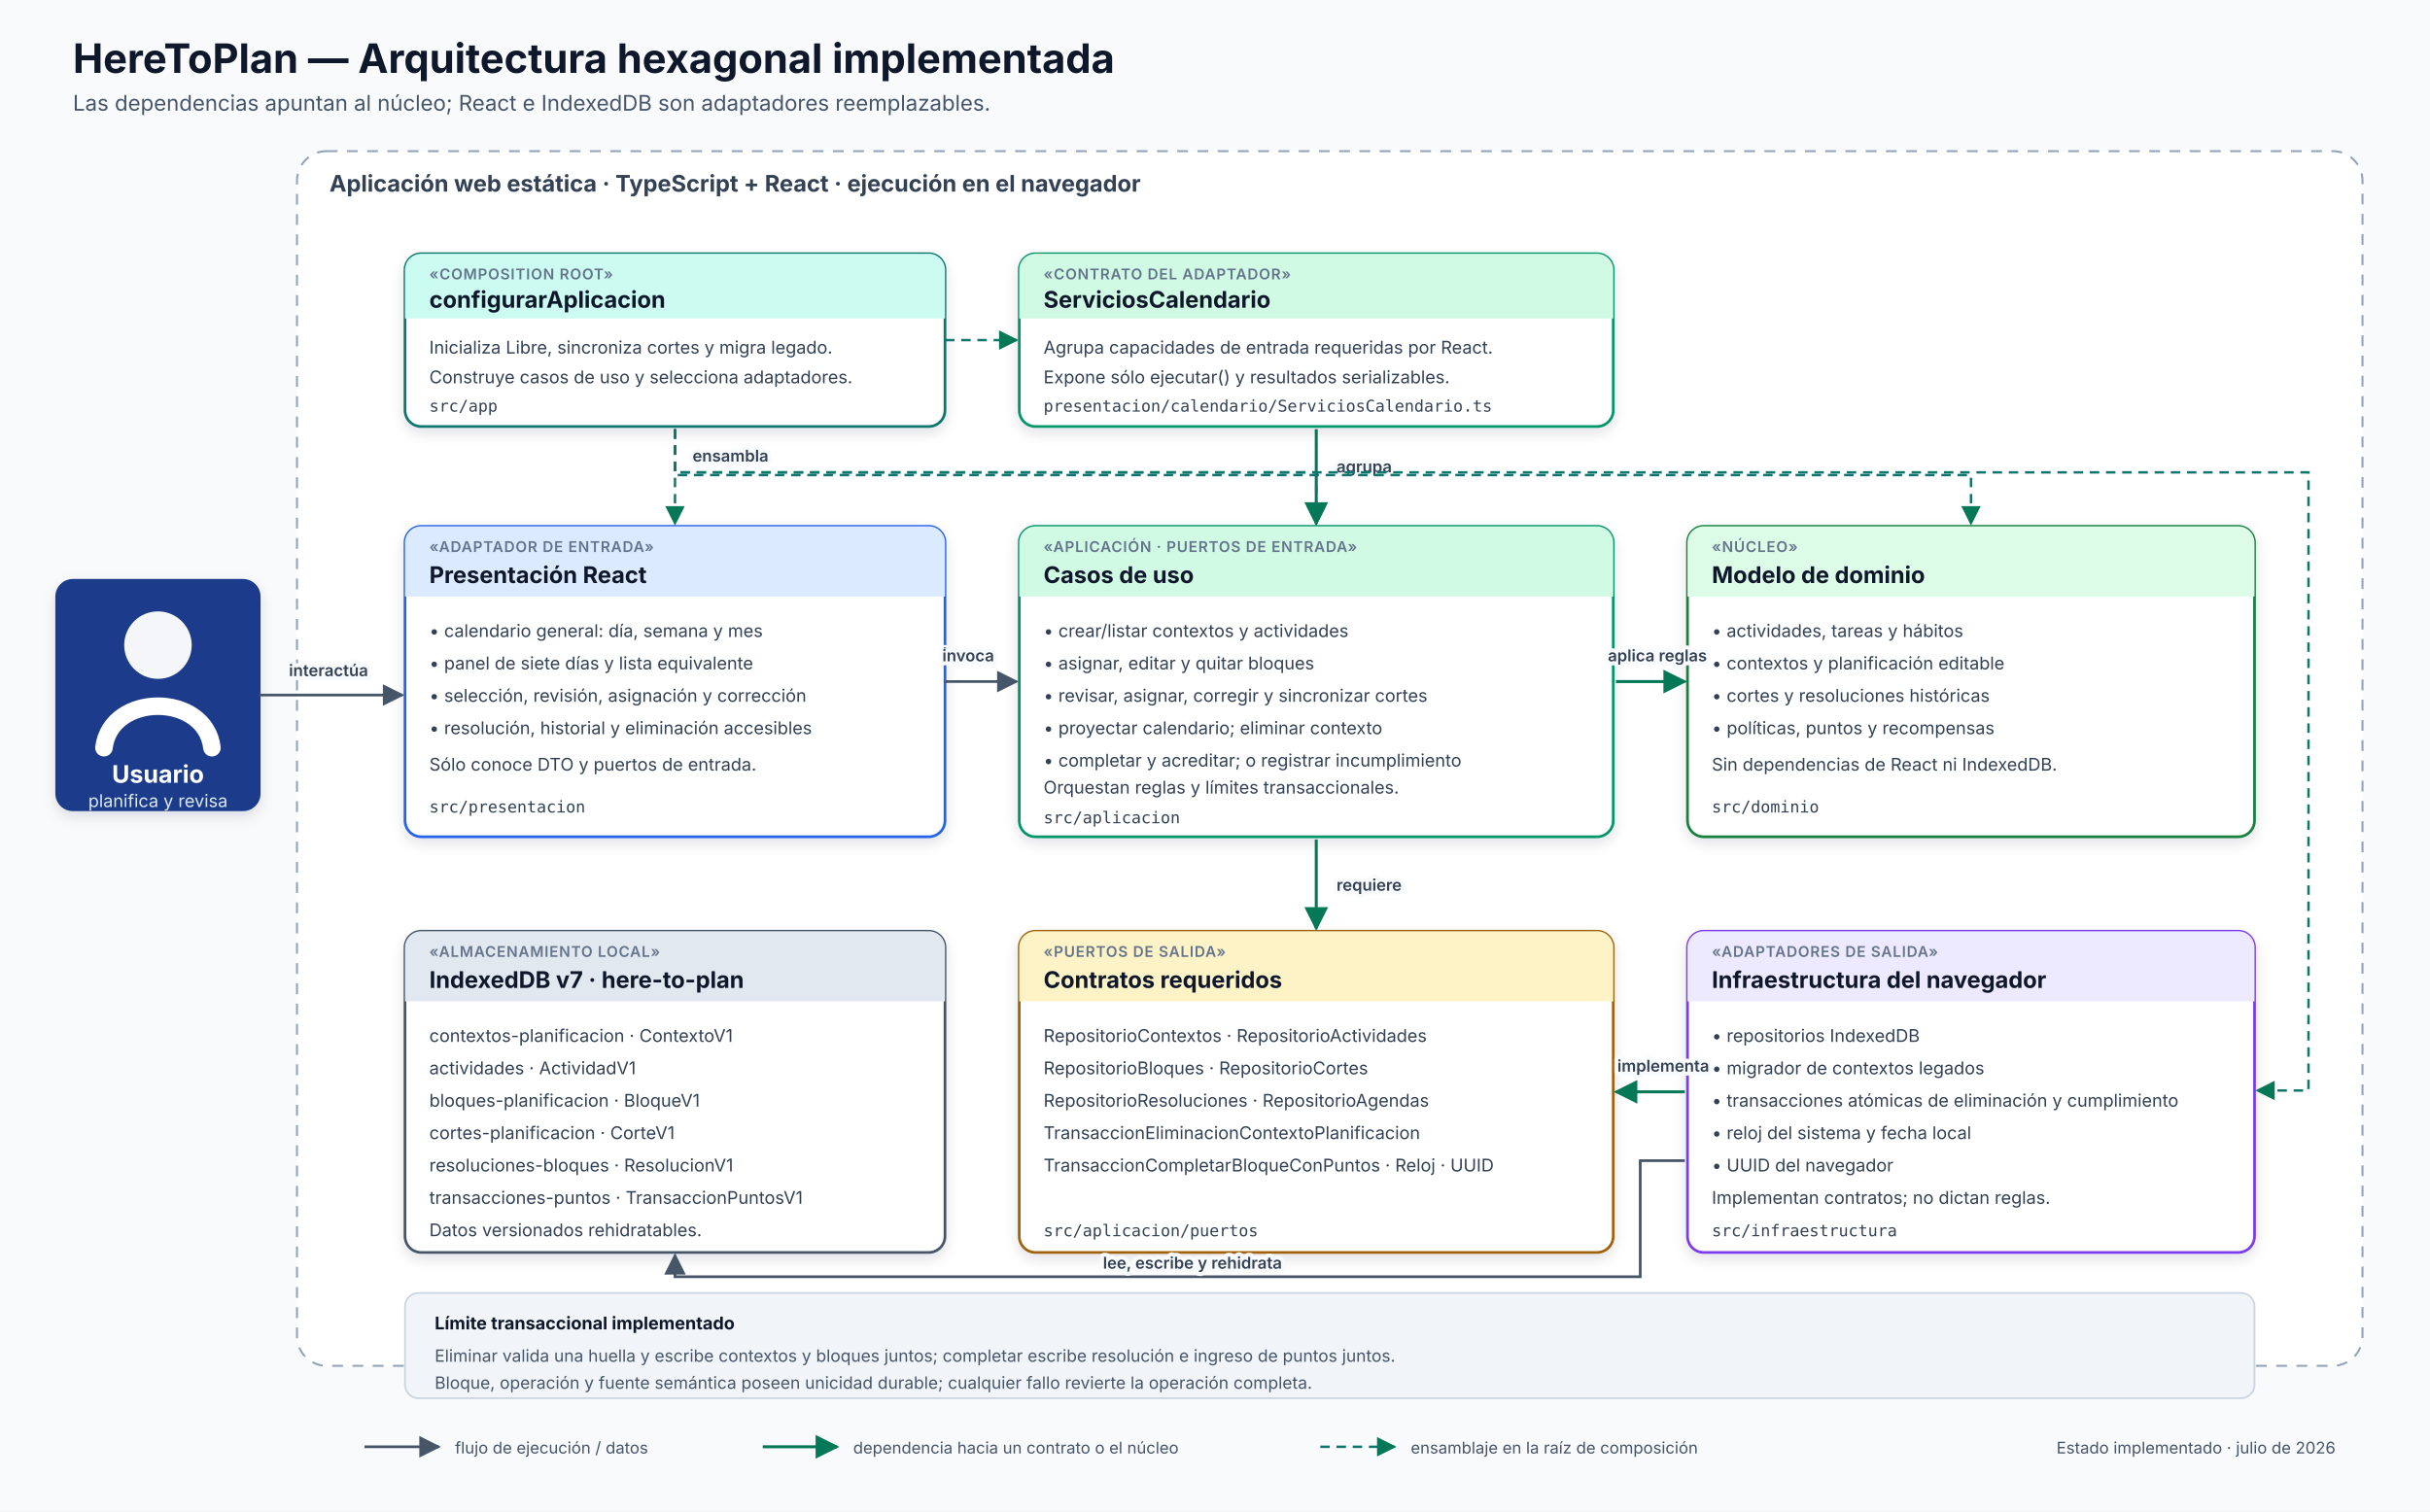
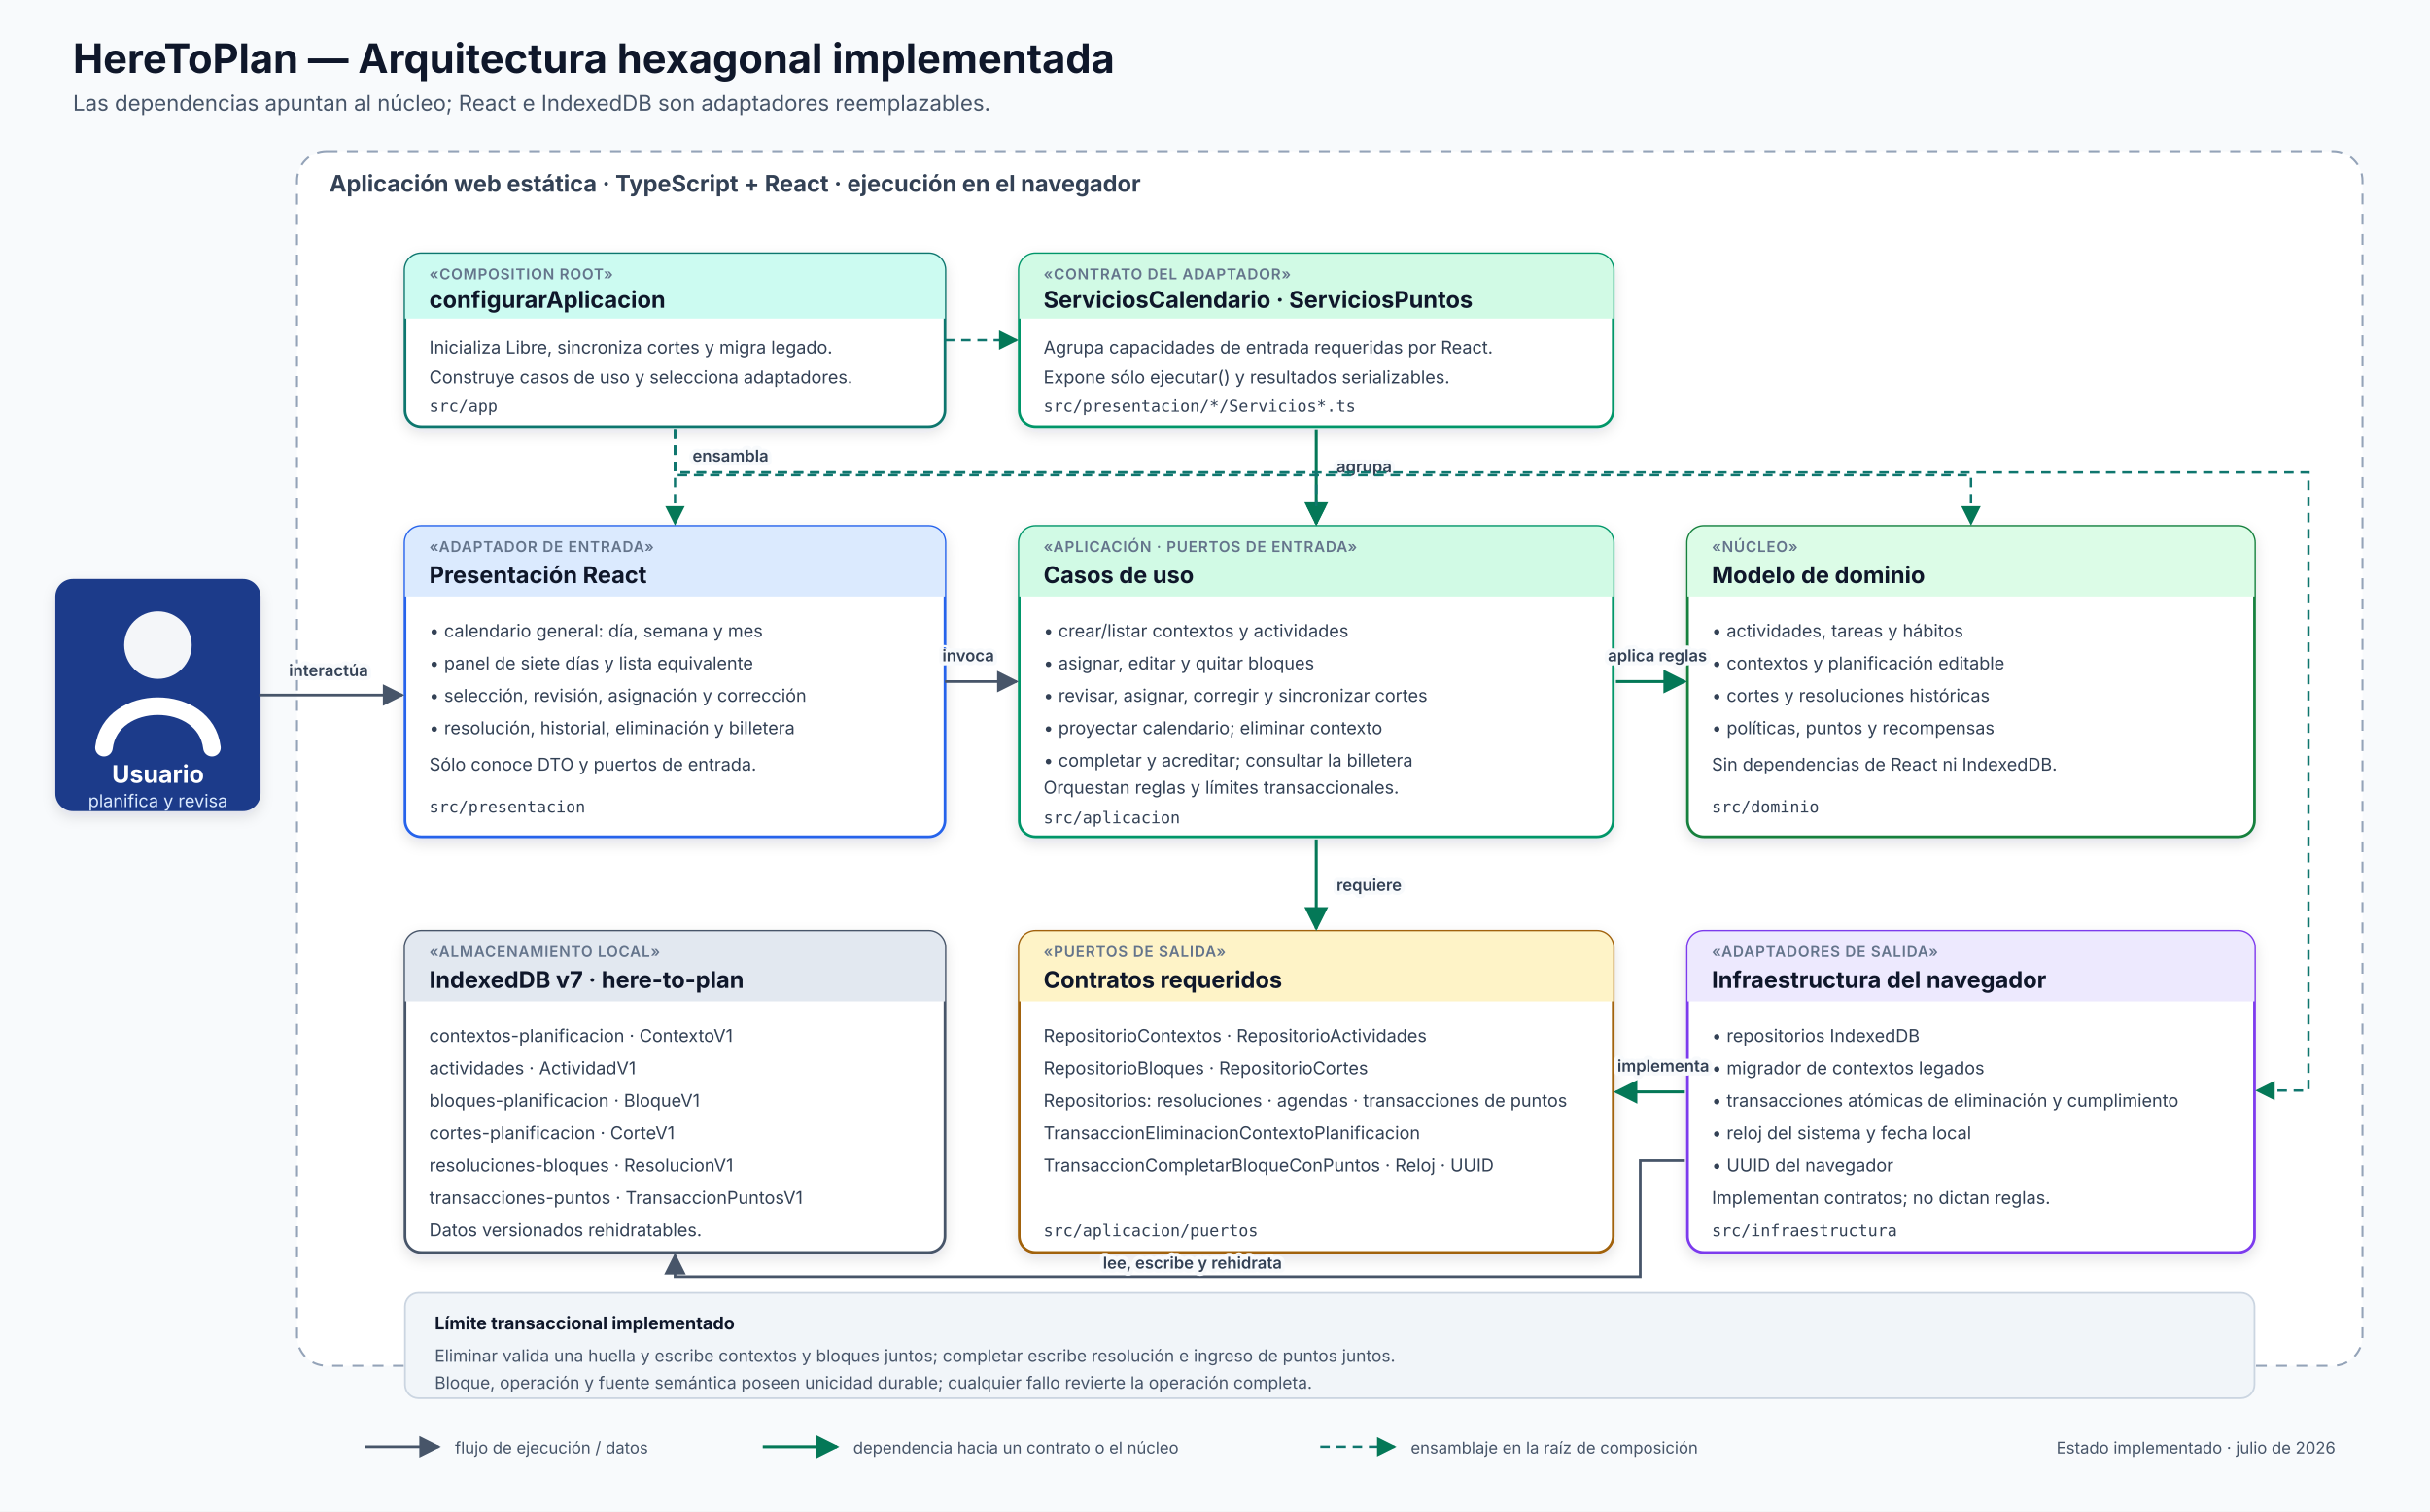
<svg xmlns="http://www.w3.org/2000/svg" width="1800" height="1120" viewBox="0 0 1800 1120" role="img" aria-labelledby="titulo descripcion">
  <defs>
    <filter id="sombra" x="-10%" y="-10%" width="120%" height="130%">
      <feDropShadow dx="0" dy="4" stdDeviation="5" flood-color="#0f172a" flood-opacity="0.12" />
    </filter>
    <marker id="flecha" viewBox="0 0 10 10" refX="9" refY="5" markerWidth="8" markerHeight="8" orient="auto-start-reverse">
      <path d="M 0 0 L 10 5 L 0 10 z" fill="#475569" />
    </marker>
    <marker id="flecha-verde" viewBox="0 0 10 10" refX="9" refY="5" markerWidth="8" markerHeight="8" orient="auto-start-reverse">
      <path d="M 0 0 L 10 5 L 0 10 z" fill="#047857" />
    </marker>
    <style>
      .fondo { fill: #f8fafc; }
      .titulo { font: 700 30px Inter, Segoe UI, sans-serif; fill: #0f172a; }
      .subtitulo { font: 400 16px Inter, Segoe UI, sans-serif; fill: #475569; }
      .limite { fill: #ffffff; stroke: #94a3b8; stroke-width: 1.5; stroke-dasharray: 8 7; rx: 22; }
      .limite-titulo { font: 700 17px Inter, Segoe UI, sans-serif; fill: #334155; }
      .componente { fill: #ffffff; stroke-width: 2; rx: 12; filter: url(#sombra); }
      .usuario { fill: #1e3a8a; stroke: #1e3a8a; }
      .presentacion { stroke: #2563eb; }
      .aplicacion { stroke: #059669; }
      .dominio { stroke: #15803d; }
      .puerto { stroke: #a16207; }
      .adaptador { stroke: #7c3aed; }
      .datos { stroke: #475569; }
      .composicion { stroke: #0f766e; }
      .cabecera-presentacion { fill: #dbeafe; }
      .cabecera-aplicacion { fill: #d1fae5; }
      .cabecera-dominio { fill: #dcfce7; }
      .cabecera-puerto { fill: #fef3c7; }
      .cabecera-adaptador { fill: #ede9fe; }
      .cabecera-datos { fill: #e2e8f0; }
      .cabecera-composicion { fill: #ccfbf1; }
      .estereotipo { font: 600 11px Inter, Segoe UI, sans-serif; fill: #64748b; letter-spacing: 0.05em; }
      .nombre { font: 700 17px Inter, Segoe UI, sans-serif; fill: #0f172a; }
      .nombre-claro { font: 700 18px Inter, Segoe UI, sans-serif; fill: #ffffff; }
      .detalle { font: 400 13px Inter, Segoe UI, sans-serif; fill: #334155; }
      .detalle-claro { font: 400 13px Inter, Segoe UI, sans-serif; fill: #dbeafe; }
      .codigo { font: 400 12px ui-monospace, SFMono-Regular, Consolas, monospace; fill: #334155; }
      .flujo { fill: none; stroke: #475569; stroke-width: 2; marker-end: url(#flecha); }
      .dependencia { fill: none; stroke: #047857; stroke-width: 2.2; marker-end: url(#flecha-verde); }
      .configura { fill: none; stroke: #0f766e; stroke-width: 1.8; stroke-dasharray: 7 5; marker-end: url(#flecha-verde); }
      .etiqueta { font: 600 12px Inter, Segoe UI, sans-serif; fill: #334155; paint-order: stroke; stroke: #f8fafc; stroke-width: 6px; stroke-linejoin: round; }
      .nota { fill: #f1f5f9; stroke: #cbd5e1; stroke-width: 1.3; rx: 10; }
      .nota-titulo { font: 700 13px Inter, Segoe UI, sans-serif; fill: #0f172a; }
      .nota-texto { font: 400 12.5px Inter, Segoe UI, sans-serif; fill: #475569; }
      .leyenda { font: 400 12px Inter, Segoe UI, sans-serif; fill: #475569; }
    </style>
  </defs>
  <rect class="fondo" width="1800" height="1120" />
  <text class="titulo" x="54" y="54">HereToPlan — Arquitectura hexagonal implementada</text>
  <text class="subtitulo" x="54" y="82">Las dependencias apuntan al núcleo; React e IndexedDB son adaptadores reemplazables.</text>
  <rect class="limite" x="220" y="112" width="1530" height="900" />
  <text class="limite-titulo" x="244" y="142">Aplicación web estática · TypeScript + React · ejecución en el navegador</text>
  <g transform="translate(42 430)">
    <rect class="componente usuario" width="150" height="170" rx="18" />
    <circle cx="75" cy="48" r="25" fill="#ffffff" opacity="0.95" />
    <path d="M35 124 C40 83 110 83 115 124" fill="none" stroke="#ffffff" stroke-width="13" stroke-linecap="round" />
    <text class="nombre-claro" x="75" y="150" text-anchor="middle">Usuario</text>
    <text class="detalle-claro" x="75" y="168" text-anchor="middle">planifica y revisa</text>
  </g>
  <g transform="translate(300 188)">
    <rect class="componente composicion" width="400" height="128" />
    <path class="cabecera-composicion" d="M12 0 H388 A12 12 0 0 1 400 12 V48 H0 V12 A12 12 0 0 1 12 0" />
    <text class="estereotipo" x="18" y="19">«COMPOSITION ROOT»</text>
    <text class="nombre" x="18" y="40">configurarAplicacion</text>
    <text class="detalle" x="18" y="74">Inicializa Libre, sincroniza cortes y migra legado.</text>
    <text class="detalle" x="18" y="96">Construye casos de uso y selecciona adaptadores.</text>
    <text class="codigo" x="18" y="117">src/app</text>
  </g>
  <g transform="translate(300 390)">
    <rect class="componente presentacion" width="400" height="230" />
    <path class="cabecera-presentacion" d="M12 0 H388 A12 12 0 0 1 400 12 V52 H0 V12 A12 12 0 0 1 12 0" />
    <text class="estereotipo" x="18" y="19">«ADAPTADOR DE ENTRADA»</text>
    <text class="nombre" x="18" y="42">Presentación React</text>
    <text class="detalle" x="18" y="82">• calendario general: día, semana y mes</text>
    <text class="detalle" x="18" y="106">• panel de siete días y lista equivalente</text>
    <text class="detalle" x="18" y="130">• selección, revisión, asignación y corrección</text>
-     <text class="detalle" x="18" y="154">• resolución, historial y eliminación accesibles</text>
+     <text class="detalle" x="18" y="154">• resolución, historial, eliminación y billetera</text>
    <text class="detalle" x="18" y="181">Sólo conoce DTO y puertos de entrada.</text>
    <text class="codigo" x="18" y="212">src/presentacion</text>
  </g>
  <g transform="translate(755 188)">
    <rect class="componente aplicacion" width="440" height="128" />
    <path class="cabecera-aplicacion" d="M12 0 H428 A12 12 0 0 1 440 12 V48 H0 V12 A12 12 0 0 1 12 0" />
    <text class="estereotipo" x="18" y="19">«CONTRATO DEL ADAPTADOR»</text>
-     <text class="nombre" x="18" y="40">ServiciosCalendario</text>
+     <text class="nombre" x="18" y="40">ServiciosCalendario · ServiciosPuntos</text>
    <text class="detalle" x="18" y="74">Agrupa capacidades de entrada requeridas por React.</text>
    <text class="detalle" x="18" y="96">Expone sólo ejecutar() y resultados serializables.</text>
-     <text class="codigo" x="18" y="117">presentacion/calendario/ServiciosCalendario.ts</text>
+     <text class="codigo" x="18" y="117">src/presentacion/*/Servicios*.ts</text>
  </g>
  <g transform="translate(755 390)">
    <rect class="componente aplicacion" width="440" height="230" />
    <path class="cabecera-aplicacion" d="M12 0 H428 A12 12 0 0 1 440 12 V52 H0 V12 A12 12 0 0 1 12 0" />
    <text class="estereotipo" x="18" y="19">«APLICACIÓN · PUERTOS DE ENTRADA»</text>
    <text class="nombre" x="18" y="42">Casos de uso</text>
    <text class="detalle" x="18" y="82">• crear/listar contextos y actividades</text>
    <text class="detalle" x="18" y="106">• asignar, editar y quitar bloques</text>
    <text class="detalle" x="18" y="130">• revisar, asignar, corregir y sincronizar cortes</text>
    <text class="detalle" x="18" y="154">• proyectar calendario; eliminar contexto</text>
-     <text class="detalle" x="18" y="178">• completar y acreditar; o registrar incumplimiento</text>
+     <text class="detalle" x="18" y="178">• completar y acreditar; consultar la billetera</text>
    <text class="detalle" x="18" y="198">Orquestan reglas y límites transaccionales.</text>
    <text class="codigo" x="18" y="220">src/aplicacion</text>
  </g>
  <g transform="translate(1250 390)">
    <rect class="componente dominio" width="420" height="230" />
    <path class="cabecera-dominio" d="M12 0 H408 A12 12 0 0 1 420 12 V52 H0 V12 A12 12 0 0 1 12 0" />
    <text class="estereotipo" x="18" y="19">«NÚCLEO»</text>
    <text class="nombre" x="18" y="42">Modelo de dominio</text>
    <text class="detalle" x="18" y="82">• actividades, tareas y hábitos</text>
    <text class="detalle" x="18" y="106">• contextos y planificación editable</text>
    <text class="detalle" x="18" y="130">• cortes y resoluciones históricas</text>
    <text class="detalle" x="18" y="154">• políticas, puntos y recompensas</text>
    <text class="detalle" x="18" y="181">Sin dependencias de React ni IndexedDB.</text>
    <text class="codigo" x="18" y="212">src/dominio</text>
  </g>
  <g transform="translate(755 690)">
    <rect class="componente puerto" width="440" height="238" />
    <path class="cabecera-puerto" d="M12 0 H428 A12 12 0 0 1 440 12 V52 H0 V12 A12 12 0 0 1 12 0" />
    <text class="estereotipo" x="18" y="19">«PUERTOS DE SALIDA»</text>
    <text class="nombre" x="18" y="42">Contratos requeridos</text>
    <text class="detalle" x="18" y="82">RepositorioContextos · RepositorioActividades</text>
    <text class="detalle" x="18" y="106">RepositorioBloques · RepositorioCortes</text>
-     <text class="detalle" x="18" y="130">RepositorioResoluciones · RepositorioAgendas</text>
+     <text class="detalle" x="18" y="130">Repositorios: resoluciones · agendas · transacciones de puntos</text>
    <text class="detalle" x="18" y="154">TransaccionEliminacionContextoPlanificacion</text>
    <text class="detalle" x="18" y="178">TransaccionCompletarBloqueConPuntos · Reloj · UUID</text>
    <text class="codigo" x="18" y="226">src/aplicacion/puertos</text>
  </g>
  <g transform="translate(1250 690)">
    <rect class="componente adaptador" width="420" height="238" />
    <path class="cabecera-adaptador" d="M12 0 H408 A12 12 0 0 1 420 12 V52 H0 V12 A12 12 0 0 1 12 0" />
    <text class="estereotipo" x="18" y="19">«ADAPTADORES DE SALIDA»</text>
    <text class="nombre" x="18" y="42">Infraestructura del navegador</text>
    <text class="detalle" x="18" y="82">• repositorios IndexedDB</text>
    <text class="detalle" x="18" y="106">• migrador de contextos legados</text>
    <text class="detalle" x="18" y="130">• transacciones atómicas de eliminación y cumplimiento</text>
    <text class="detalle" x="18" y="154">• reloj del sistema y fecha local</text>
    <text class="detalle" x="18" y="178">• UUID del navegador</text>
    <text class="detalle" x="18" y="202">Implementan contratos; no dictan reglas.</text>
    <text class="codigo" x="18" y="226">src/infraestructura</text>
  </g>
  <g transform="translate(300 690)">
    <rect class="componente datos" width="400" height="238" />
    <path class="cabecera-datos" d="M12 0 H388 A12 12 0 0 1 400 12 V52 H0 V12 A12 12 0 0 1 12 0" />
    <text class="estereotipo" x="18" y="19">«ALMACENAMIENTO LOCAL»</text>
    <text class="nombre" x="18" y="42">IndexedDB v7 · here-to-plan</text>
    <text class="detalle" x="18" y="82">contextos-planificacion · ContextoV1</text>
    <text class="detalle" x="18" y="106">actividades · ActividadV1</text>
    <text class="detalle" x="18" y="130">bloques-planificacion · BloqueV1</text>
    <text class="detalle" x="18" y="154">cortes-planificacion · CorteV1</text>
    <text class="detalle" x="18" y="178">resoluciones-bloques · ResolucionV1</text>
    <text class="detalle" x="18" y="202">transacciones-puntos · TransaccionPuntosV1</text>
    <text class="detalle" x="18" y="226">Datos versionados rehidratables.</text>
  </g>
  <path class="flujo" d="M192 515 H298" />
  <text class="etiqueta" x="214" y="501">interactúa</text>
  <path class="flujo" d="M700 505 H753" />
  <text class="etiqueta" x="698" y="490">invoca</text>
  <path class="dependencia" d="M975 318 V388" />
  <text class="etiqueta" x="990" y="350">agrupa</text>
  <path class="dependencia" d="M1197 505 H1248" />
  <text class="etiqueta" x="1191" y="490">aplica reglas</text>
  <path class="dependencia" d="M975 622 V688" />
  <text class="etiqueta" x="990" y="660">requiere</text>
  <path class="dependencia" d="M1248 809 H1197" />
  <text class="etiqueta" x="1198" y="794">implementa</text>
  <path class="flujo" d="M1248 860 H1215 V946 H500 V930" />
  <text class="etiqueta" x="817" y="940">lee, escribe y rehidrata</text>
  <path class="configura" d="M500 318 V388" />
  <path class="configura" d="M700 252 H753" />
  <path class="configura" d="M500 318 V350 H975 V388" />
  <path class="configura" d="M500 318 V352 H1460 V388" />
  <path class="configura" d="M500 318 V350 H1710 V808 H1672" />
  <text class="etiqueta" x="513" y="342">ensambla</text>
  <rect class="nota" x="300" y="958" width="1370" height="78" />
  <text class="nota-titulo" x="322" y="985">Límite transaccional implementado</text>
  <text class="nota-texto" x="322" y="1009">Eliminar valida una huella y escribe contextos y bloques juntos; completar escribe resolución e ingreso de puntos juntos.</text>
  <text class="nota-texto" x="322" y="1029">Bloque, operación y fuente semántica poseen unicidad durable; cualquier fallo revierte la operación completa.</text>
  <line x1="270" y1="1072" x2="325" y2="1072" class="flujo" />
  <text class="leyenda" x="337" y="1077">flujo de ejecución / datos</text>
  <line x1="565" y1="1072" x2="620" y2="1072" class="dependencia" />
  <text class="leyenda" x="632" y="1077">dependencia hacia un contrato o el núcleo</text>
  <line x1="978" y1="1072" x2="1033" y2="1072" class="configura" />
  <text class="leyenda" x="1045" y="1077">ensamblaje en la raíz de composición</text>
  <text class="leyenda" x="1730" y="1077" text-anchor="end">Estado implementado · julio de 2026</text>
</svg>
